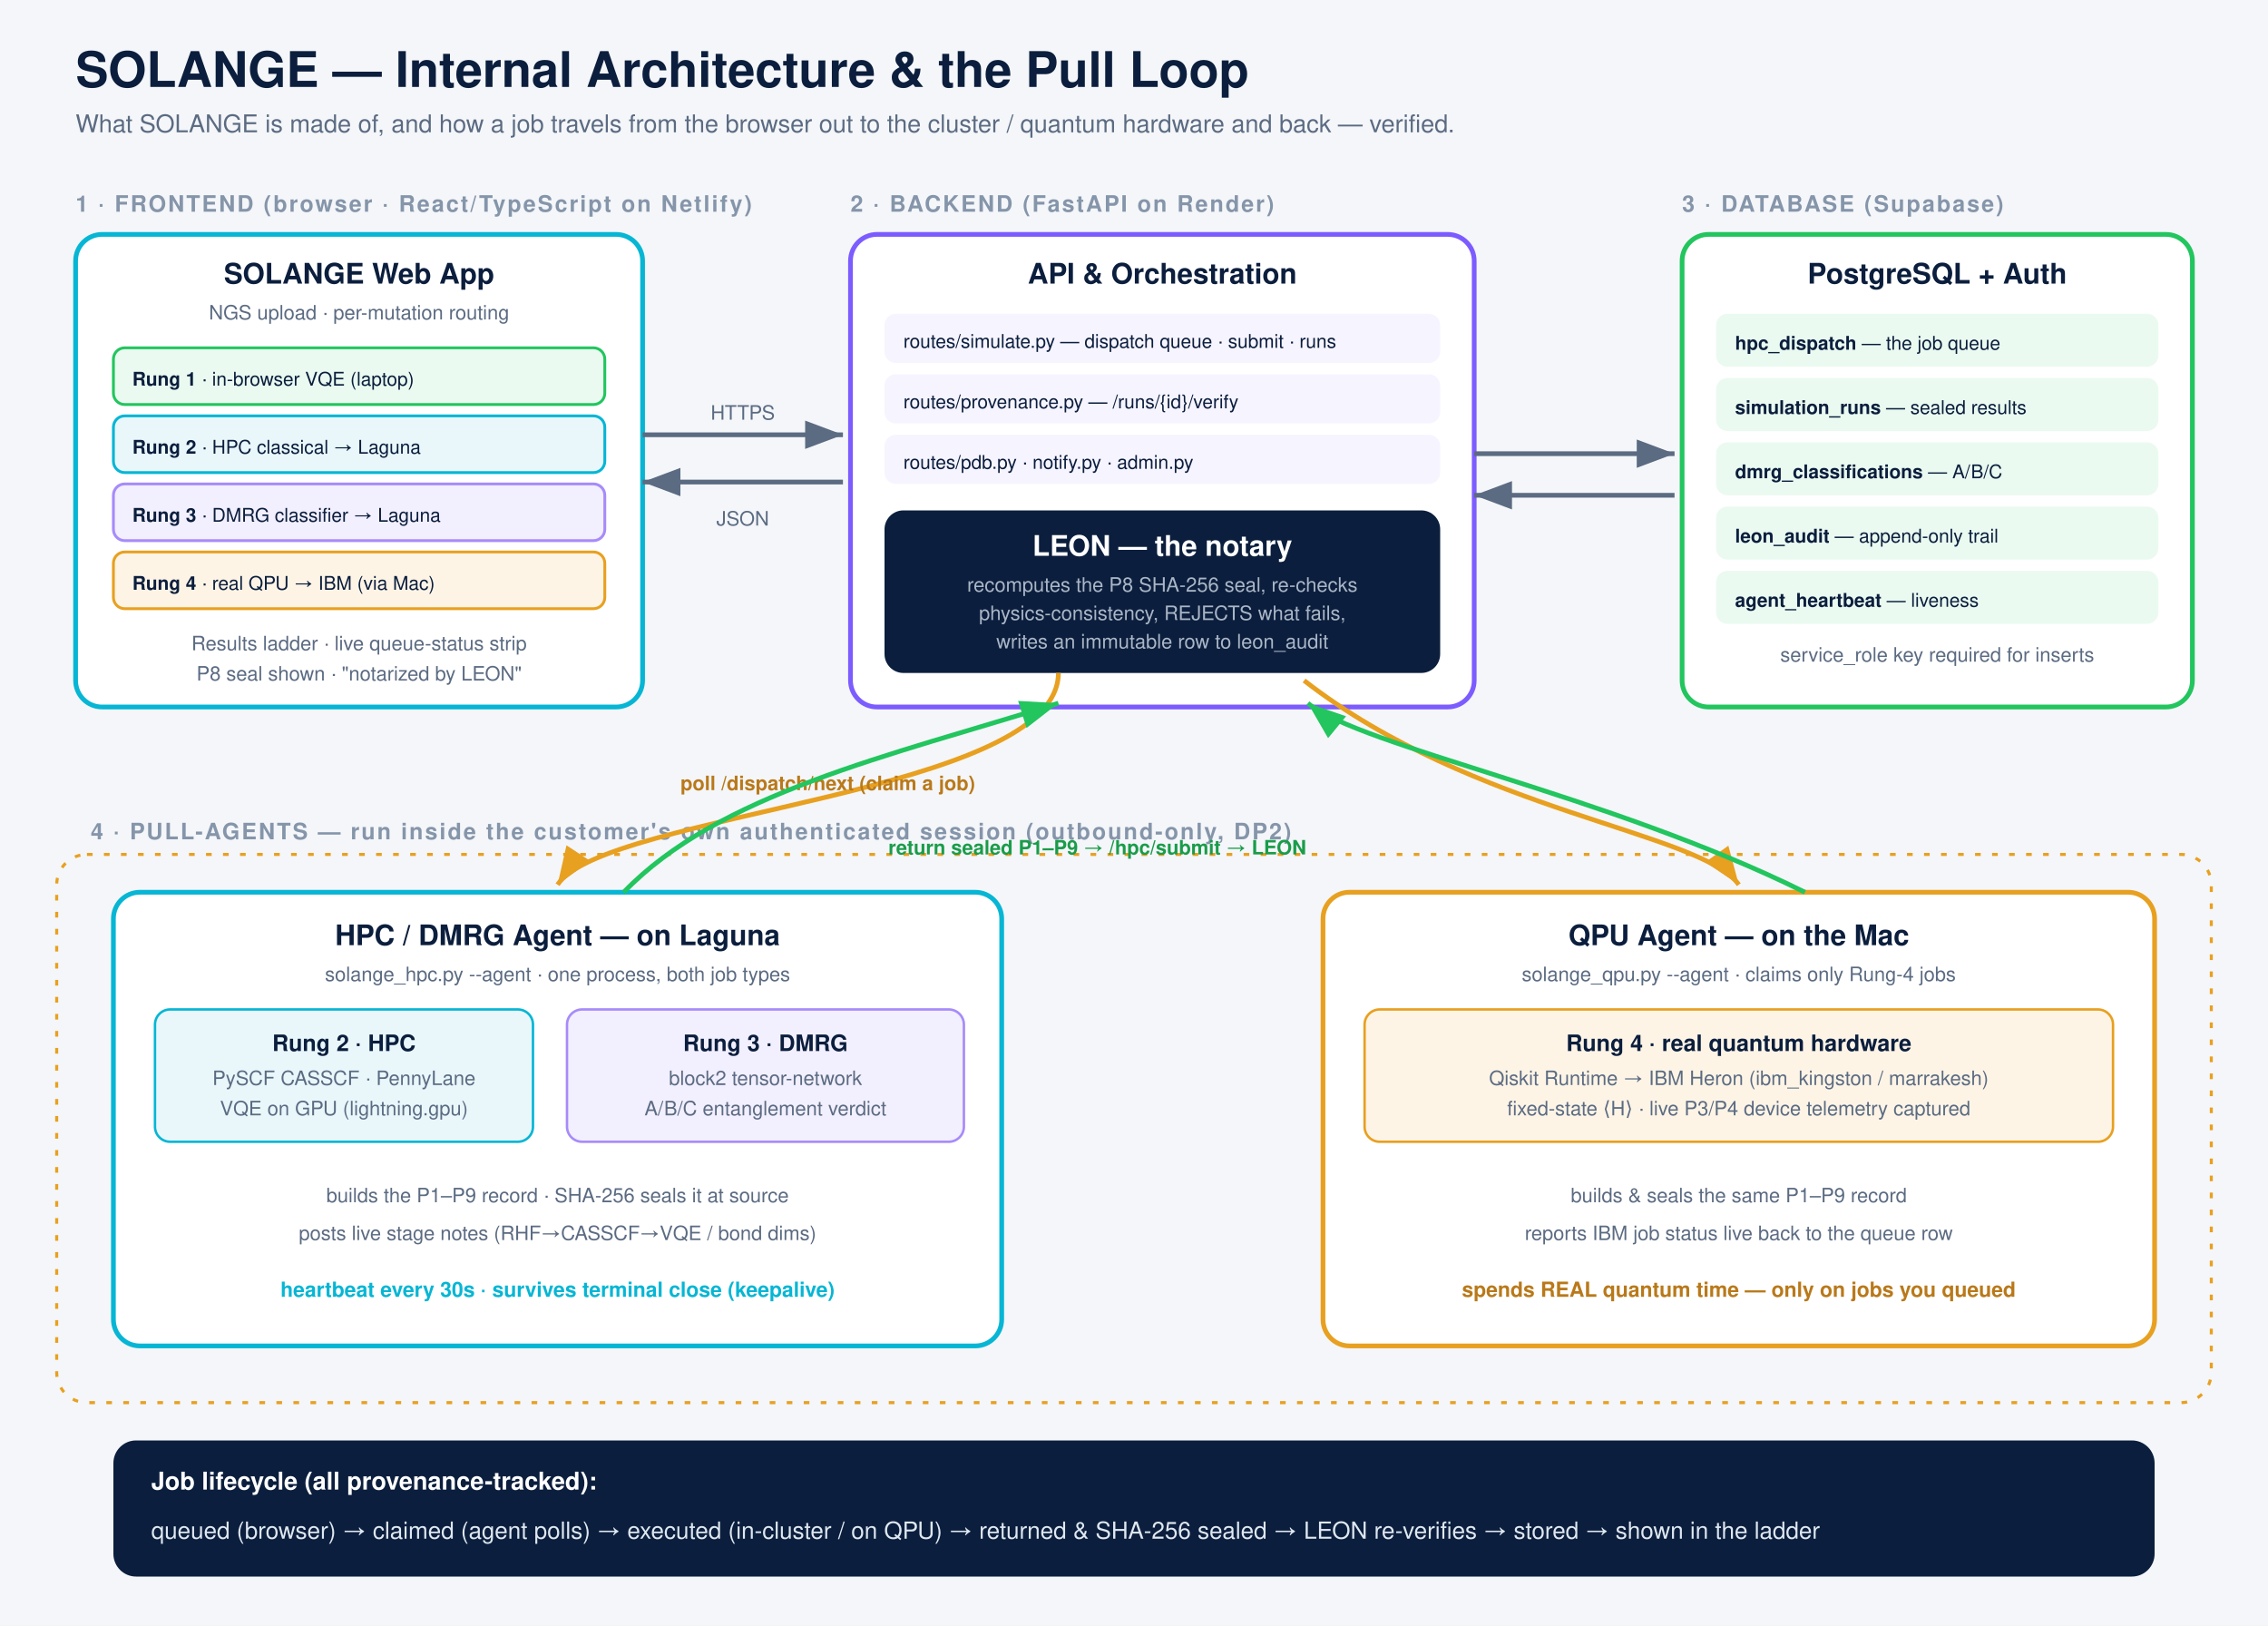
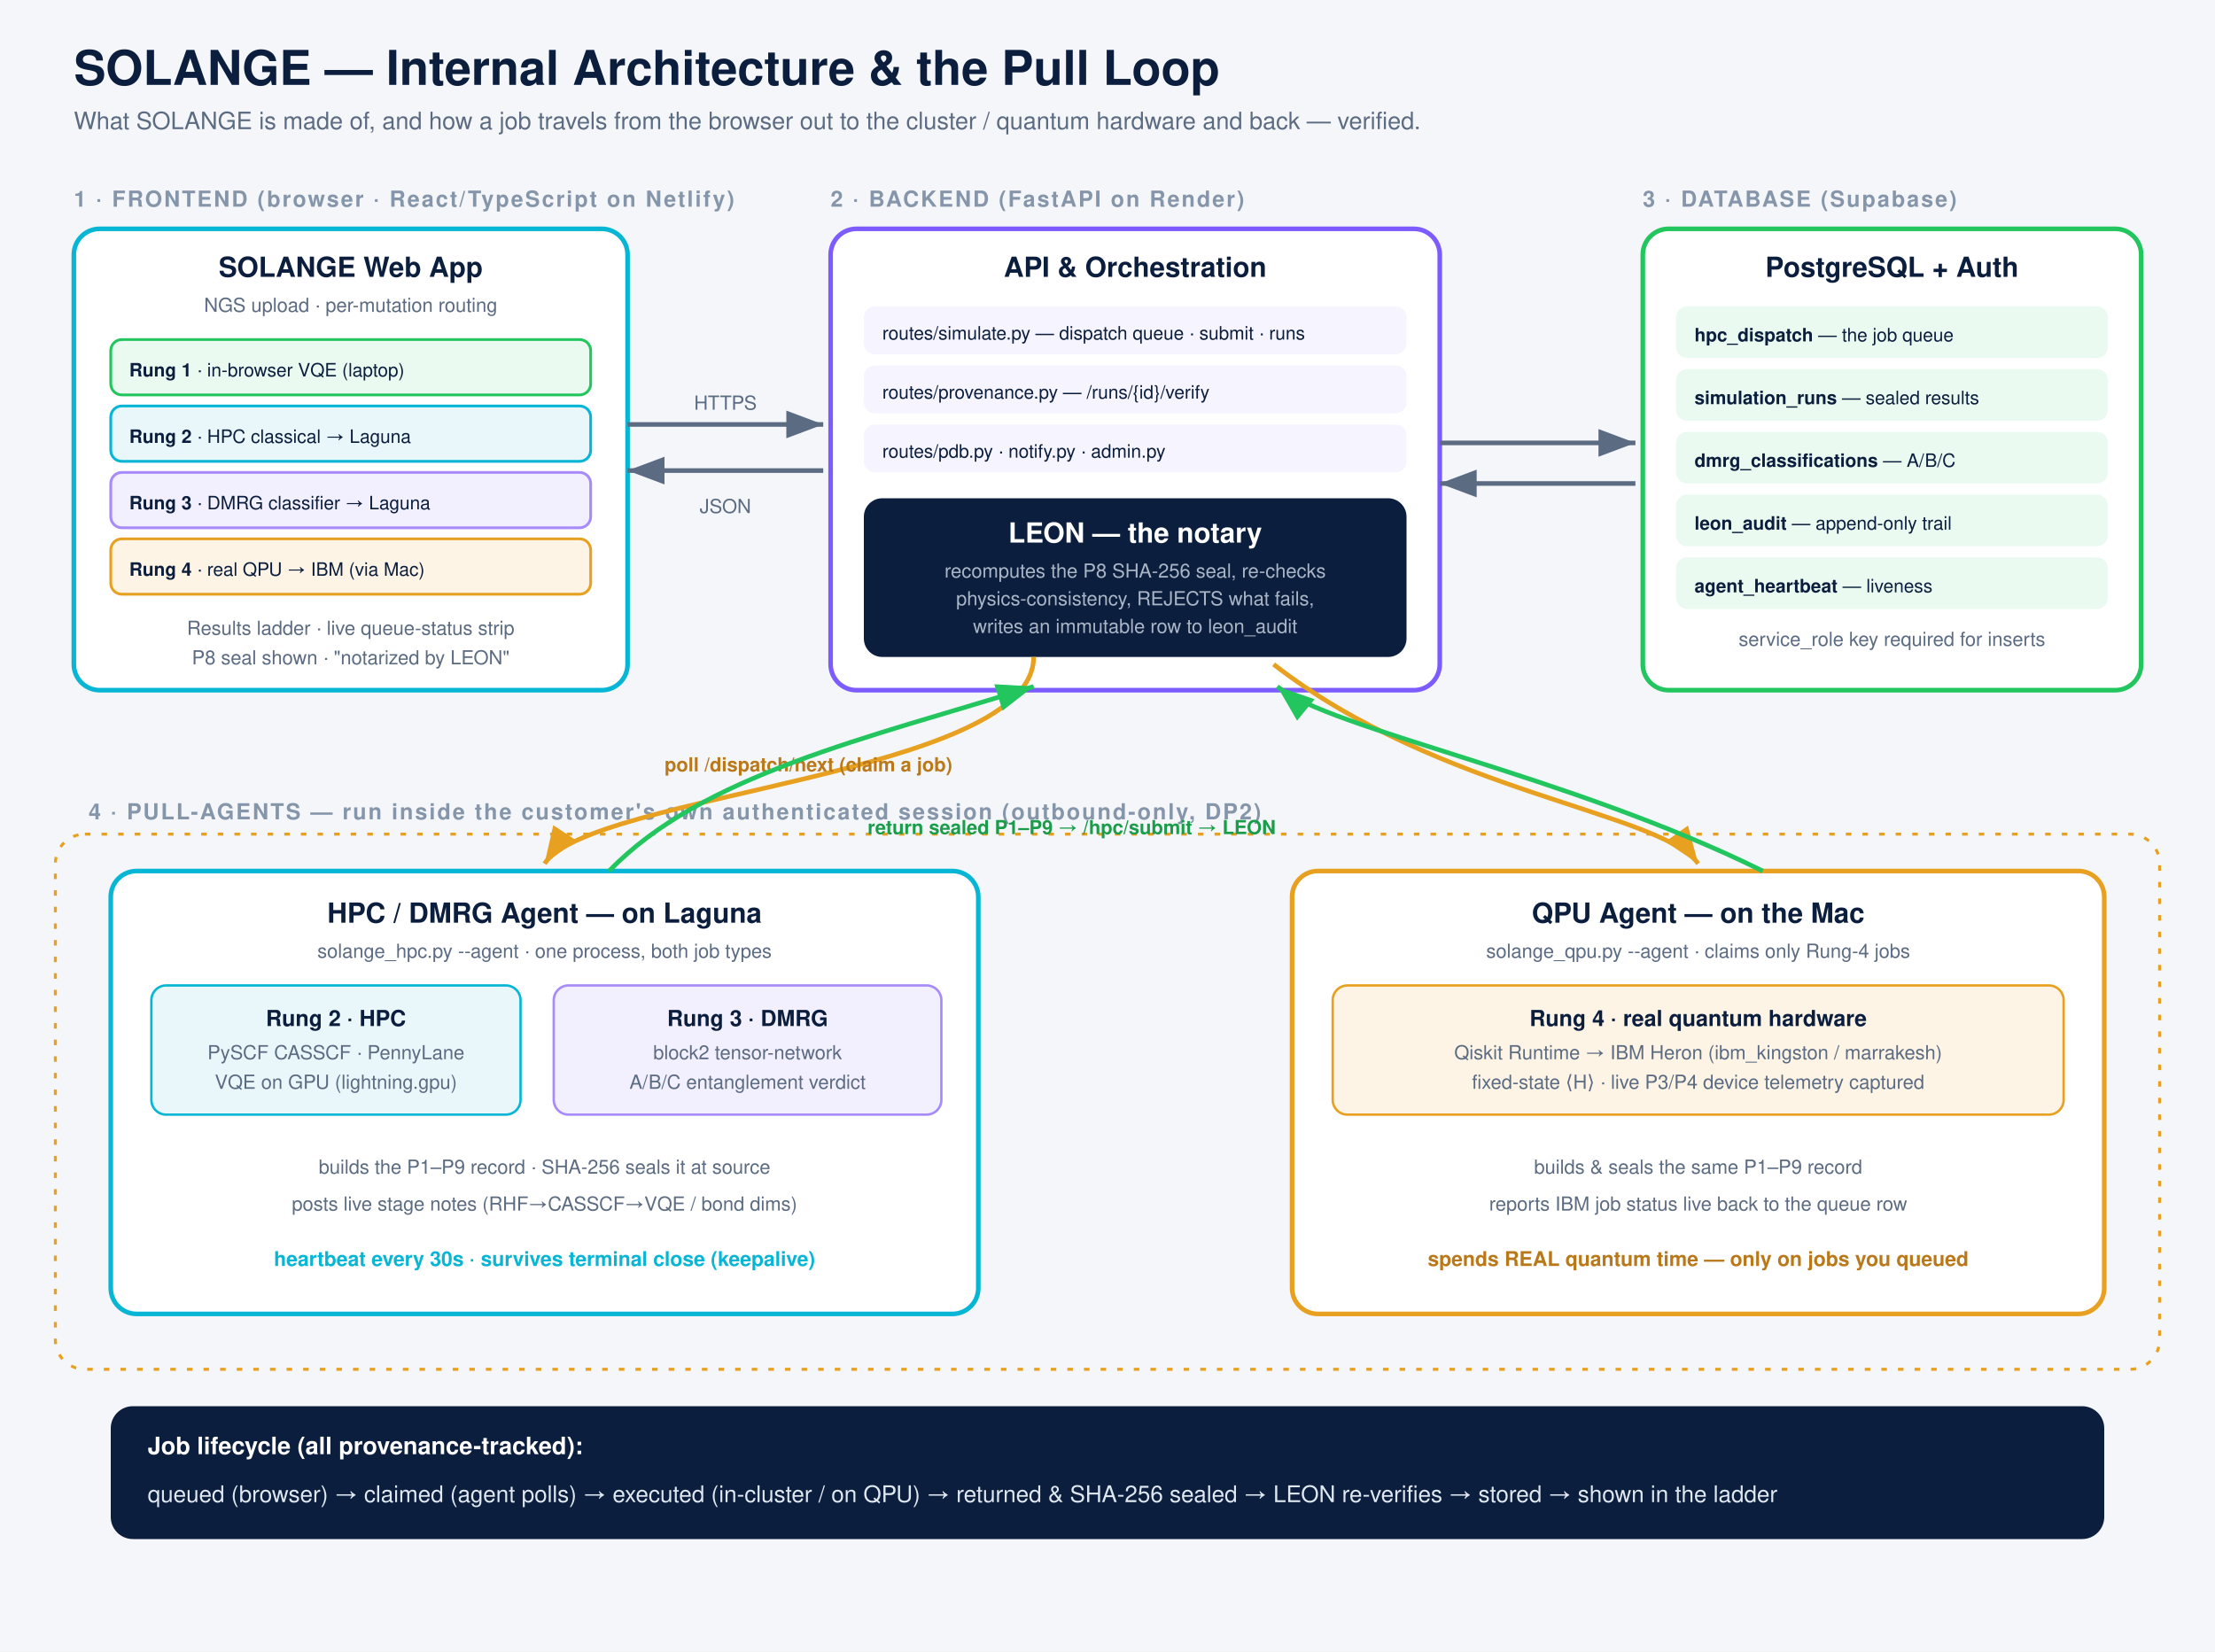
- <svg xmlns="http://www.w3.org/2000/svg" viewBox="0 0 1200 860" font-family="Segoe UI, Helvetica, Arial, sans-serif">
+ <svg xmlns="http://www.w3.org/2000/svg" viewBox="0 0 1200 895" font-family="Segoe UI, Helvetica, Arial, sans-serif">
  <defs>
    <marker id="a" markerWidth="10" markerHeight="10" refX="8" refY="3" orient="auto" markerUnits="strokeWidth">
      <path d="M0,0 L8,3 L0,6 Z" fill="#5b6b82" />
    </marker>
    <marker id="ag" markerWidth="10" markerHeight="10" refX="8" refY="3" orient="auto" markerUnits="strokeWidth">
      <path d="M0,0 L8,3 L0,6 Z" fill="#E8A020" />
    </marker>
    <marker id="agr" markerWidth="10" markerHeight="10" refX="8" refY="3" orient="auto" markerUnits="strokeWidth">
      <path d="M0,0 L8,3 L0,6 Z" fill="#22c55e" />
    </marker>
    <style>
      .t{font-weight:700;font-size:15px;fill:#0B1E3D}
      .tw{font-weight:700;font-size:15px;fill:#fff}
      .s{font-size:10.5px;fill:#5b6b82}
      .sw{font-size:10.5px;fill:#aab6c6}
      .hdr{font-size:12px;font-weight:700;letter-spacing:1px;fill:#8595aa}
      .chip{font-size:10px;fill:#0B1E3D}
      .step{font-size:10.5px;font-weight:700}
    </style>
  </defs>
-   <rect x="0" y="0" width="1200" height="860" fill="#f4f6f9" />
+   <rect x="0" y="0" width="1200" height="895" fill="#f4f6f9" />
  <text x="40" y="46" font-size="26" font-weight="700" fill="#0B1E3D">SOLANGE — Internal Architecture &amp; the Pull Loop</text>
  <text x="40" y="70" font-size="13" fill="#5b6b82">What SOLANGE is made of, and how a job travels from the browser out to the cluster / quantum hardware and back — verified.</text>
  <text x="40" y="112" class="hdr">1 · FRONTEND (browser · React/TypeScript on Netlify)</text>
  <rect x="40" y="124" width="300" height="250" rx="14" fill="#ffffff" stroke="#06b6d4" stroke-width="2.5" />
  <text x="190" y="150" text-anchor="middle" class="t">SOLANGE Web App</text>
  <text x="190" y="169" text-anchor="middle" class="s">NGS upload · per-mutation routing</text>
  <rect x="60" y="184" width="260" height="30" rx="6" fill="#eafaf0" stroke="#22c55e" stroke-width="1.5" />
  <text x="70" y="204" class="chip">
    <tspan font-weight="700">Rung 1</tspan> · in-browser VQE (laptop)</text>
  <rect x="60" y="220" width="260" height="30" rx="6" fill="#e9f7fb" stroke="#06b6d4" stroke-width="1.5" />
  <text x="70" y="240" class="chip">
    <tspan font-weight="700">Rung 2</tspan> · HPC classical → Laguna</text>
  <rect x="60" y="256" width="260" height="30" rx="6" fill="#f2effe" stroke="#a78bfa" stroke-width="1.5" />
  <text x="70" y="276" class="chip">
    <tspan font-weight="700">Rung 3</tspan> · DMRG classifier → Laguna</text>
  <rect x="60" y="292" width="260" height="30" rx="6" fill="#fdf4e6" stroke="#E8A020" stroke-width="1.5" />
  <text x="70" y="312" class="chip">
    <tspan font-weight="700">Rung 4</tspan> · real QPU → IBM (via Mac)</text>
  <text x="190" y="344" text-anchor="middle" class="s">Results ladder · live queue-status strip</text>
  <text x="190" y="360" text-anchor="middle" class="s">P8 seal shown · "notarized by LEON"</text>
  <text x="450" y="112" class="hdr">2 · BACKEND (FastAPI on Render)</text>
  <rect x="450" y="124" width="330" height="250" rx="14" fill="#ffffff" stroke="#7c5cff" stroke-width="2.5" />
  <text x="615" y="150" text-anchor="middle" class="t">API &amp; Orchestration</text>
  <rect x="468" y="166" width="294" height="26" rx="6" fill="#f6f4ff" />
  <text x="478" y="184" class="chip">routes/simulate.py — dispatch queue · submit · runs</text>
  <rect x="468" y="198" width="294" height="26" rx="6" fill="#f6f4ff" />
  <text x="478" y="216" class="chip">routes/provenance.py — /runs/{id}/verify</text>
  <rect x="468" y="230" width="294" height="26" rx="6" fill="#f6f4ff" />
  <text x="478" y="248" class="chip">routes/pdb.py · notify.py · admin.py</text>
  <rect x="468" y="270" width="294" height="86" rx="10" fill="#0B1E3D" />
  <text x="615" y="294" text-anchor="middle" class="tw">LEON — the notary</text>
  <text x="615" y="313" text-anchor="middle" class="sw">recomputes the P8 SHA-256 seal, re-checks</text>
  <text x="615" y="328" text-anchor="middle" class="sw">physics-consistency, REJECTS what fails,</text>
  <text x="615" y="343" text-anchor="middle" class="sw">writes an immutable row to leon_audit</text>
  <text x="890" y="112" class="hdr">3 · DATABASE (Supabase)</text>
  <rect x="890" y="124" width="270" height="250" rx="14" fill="#ffffff" stroke="#22c55e" stroke-width="2.5" />
  <text x="1025" y="150" text-anchor="middle" class="t">PostgreSQL + Auth</text>
  <rect x="908" y="166" width="234" height="28" rx="6" fill="#eafaf0" />
  <text x="918" y="185" class="chip">
    <tspan font-weight="700">hpc_dispatch</tspan> — the job queue</text>
  <rect x="908" y="200" width="234" height="28" rx="6" fill="#eafaf0" />
  <text x="918" y="219" class="chip">
    <tspan font-weight="700">simulation_runs</tspan> — sealed results</text>
  <rect x="908" y="234" width="234" height="28" rx="6" fill="#eafaf0" />
  <text x="918" y="253" class="chip">
    <tspan font-weight="700">dmrg_classifications</tspan> — A/B/C</text>
  <rect x="908" y="268" width="234" height="28" rx="6" fill="#eafaf0" />
  <text x="918" y="287" class="chip">
    <tspan font-weight="700">leon_audit</tspan> — append-only trail</text>
  <rect x="908" y="302" width="234" height="28" rx="6" fill="#eafaf0" />
  <text x="918" y="321" class="chip">
    <tspan font-weight="700">agent_heartbeat</tspan> — liveness</text>
  <text x="1025" y="350" text-anchor="middle" class="s">service_role key required for inserts</text>
  <line x1="340" y1="230" x2="446" y2="230" stroke="#5b6b82" stroke-width="2.5" marker-end="url(#a)" />
  <line x1="446" y1="255" x2="340" y2="255" stroke="#5b6b82" stroke-width="2.5" marker-end="url(#a)" />
  <text x="393" y="222" text-anchor="middle" class="s">HTTPS</text>
  <text x="393" y="278" text-anchor="middle" class="s">JSON</text>
  <line x1="780" y1="240" x2="886" y2="240" stroke="#5b6b82" stroke-width="2.5" marker-end="url(#a)" />
  <line x1="886" y1="262" x2="780" y2="262" stroke="#5b6b82" stroke-width="2.5" marker-end="url(#a)" />
  <rect x="30" y="452" width="1140" height="290" rx="16" fill="none" stroke="#E8A020" stroke-width="1.6" stroke-dasharray="3 6" />
  <text x="48" y="444" class="hdr" fill="#b9791a">4 · PULL-AGENTS — run inside the customer's own authenticated session (outbound-only, DP2)</text>
  <rect x="60" y="472" width="470" height="240" rx="14" fill="#ffffff" stroke="#06b6d4" stroke-width="2.5" />
  <text x="295" y="500" text-anchor="middle" class="t">HPC / DMRG Agent — on Laguna</text>
  <text x="295" y="519" text-anchor="middle" class="s">solange_hpc.py --agent · one process, both job types</text>
  <rect x="82" y="534" width="200" height="70" rx="8" fill="#e9f7fb" stroke="#06b6d4" stroke-width="1.3" />
  <text x="182" y="556" text-anchor="middle" style="font-size:12px;font-weight:700;fill:#0B1E3D">Rung 2 · HPC</text>
  <text x="182" y="574" text-anchor="middle" class="s">PySCF CASSCF · PennyLane</text>
  <text x="182" y="590" text-anchor="middle" class="s">VQE on GPU (lightning.gpu)</text>
  <rect x="300" y="534" width="210" height="70" rx="8" fill="#f2effe" stroke="#a78bfa" stroke-width="1.3" />
  <text x="405" y="556" text-anchor="middle" style="font-size:12px;font-weight:700;fill:#0B1E3D">Rung 3 · DMRG</text>
  <text x="405" y="574" text-anchor="middle" class="s">block2 tensor-network</text>
  <text x="405" y="590" text-anchor="middle" class="s">A/B/C entanglement verdict</text>
  <text x="295" y="636" text-anchor="middle" class="s">builds the P1–P9 record · SHA-256 seals it at source</text>
  <text x="295" y="656" text-anchor="middle" class="s">posts live stage notes (RHF→CASSCF→VQE / bond dims)</text>
  <text x="295" y="686" text-anchor="middle" style="font-size:11px;font-weight:700;fill:#06b6d4">heartbeat every 30s · survives terminal close (keepalive)</text>
  <rect x="700" y="472" width="440" height="240" rx="14" fill="#ffffff" stroke="#E8A020" stroke-width="2.5" />
  <text x="920" y="500" text-anchor="middle" class="t">QPU Agent — on the Mac</text>
  <text x="920" y="519" text-anchor="middle" class="s">solange_qpu.py --agent · claims only Rung-4 jobs</text>
  <rect x="722" y="534" width="396" height="70" rx="8" fill="#fdf4e6" stroke="#E8A020" stroke-width="1.3" />
  <text x="920" y="556" text-anchor="middle" style="font-size:12px;font-weight:700;fill:#0B1E3D">Rung 4 · real quantum hardware</text>
  <text x="920" y="574" text-anchor="middle" class="s">Qiskit Runtime → IBM Heron (ibm_kingston / marrakesh)</text>
  <text x="920" y="590" text-anchor="middle" class="s">fixed-state ⟨H⟩ · live P3/P4 device telemetry captured</text>
  <text x="920" y="636" text-anchor="middle" class="s">builds &amp; seals the same P1–P9 record</text>
  <text x="920" y="656" text-anchor="middle" class="s">reports IBM job status live back to the queue row</text>
  <text x="920" y="686" text-anchor="middle" style="font-size:11px;font-weight:700;fill:#b9791a">spends REAL quantum time — only on jobs you queued</text>
  <path d="M560 356 C 560 420, 320 430, 295 468" fill="none" stroke="#E8A020" stroke-width="2.5" marker-end="url(#ag)" />
  <path d="M690 360 C 780 430, 900 440, 920 468" fill="none" stroke="#E8A020" stroke-width="2.5" marker-end="url(#ag)" />
  <text x="360" y="418" class="step" fill="#b9791a">poll /dispatch/next (claim a job)</text>
  <path d="M330 472 C 380 420, 470 400, 560 372" fill="none" stroke="#22c55e" stroke-width="2.5" marker-end="url(#agr)" />
  <path d="M955 472 C 850 420, 720 395, 692 372" fill="none" stroke="#22c55e" stroke-width="2.5" marker-end="url(#agr)" />
  <text x="470" y="452" class="step" fill="#1a9c4a">return sealed P1–P9 → /hpc/submit → LEON</text>
  <rect x="60" y="762" width="1080" height="72" rx="12" fill="#0B1E3D" />
  <text x="80" y="788" style="font-size:13px;font-weight:700;fill:#fff">Job lifecycle (all provenance-tracked):</text>
  <text x="80" y="814" style="font-size:12.5px;fill:#dfe7f0">queued (browser) → claimed (agent polls) → executed (in-cluster / on QPU) → returned &amp; SHA-256 sealed → LEON re-verifies → stored → shown in the ladder</text>
  <text x="80" y="826" style="font-size:10px;fill:#8595aa"> </text>
</svg>
